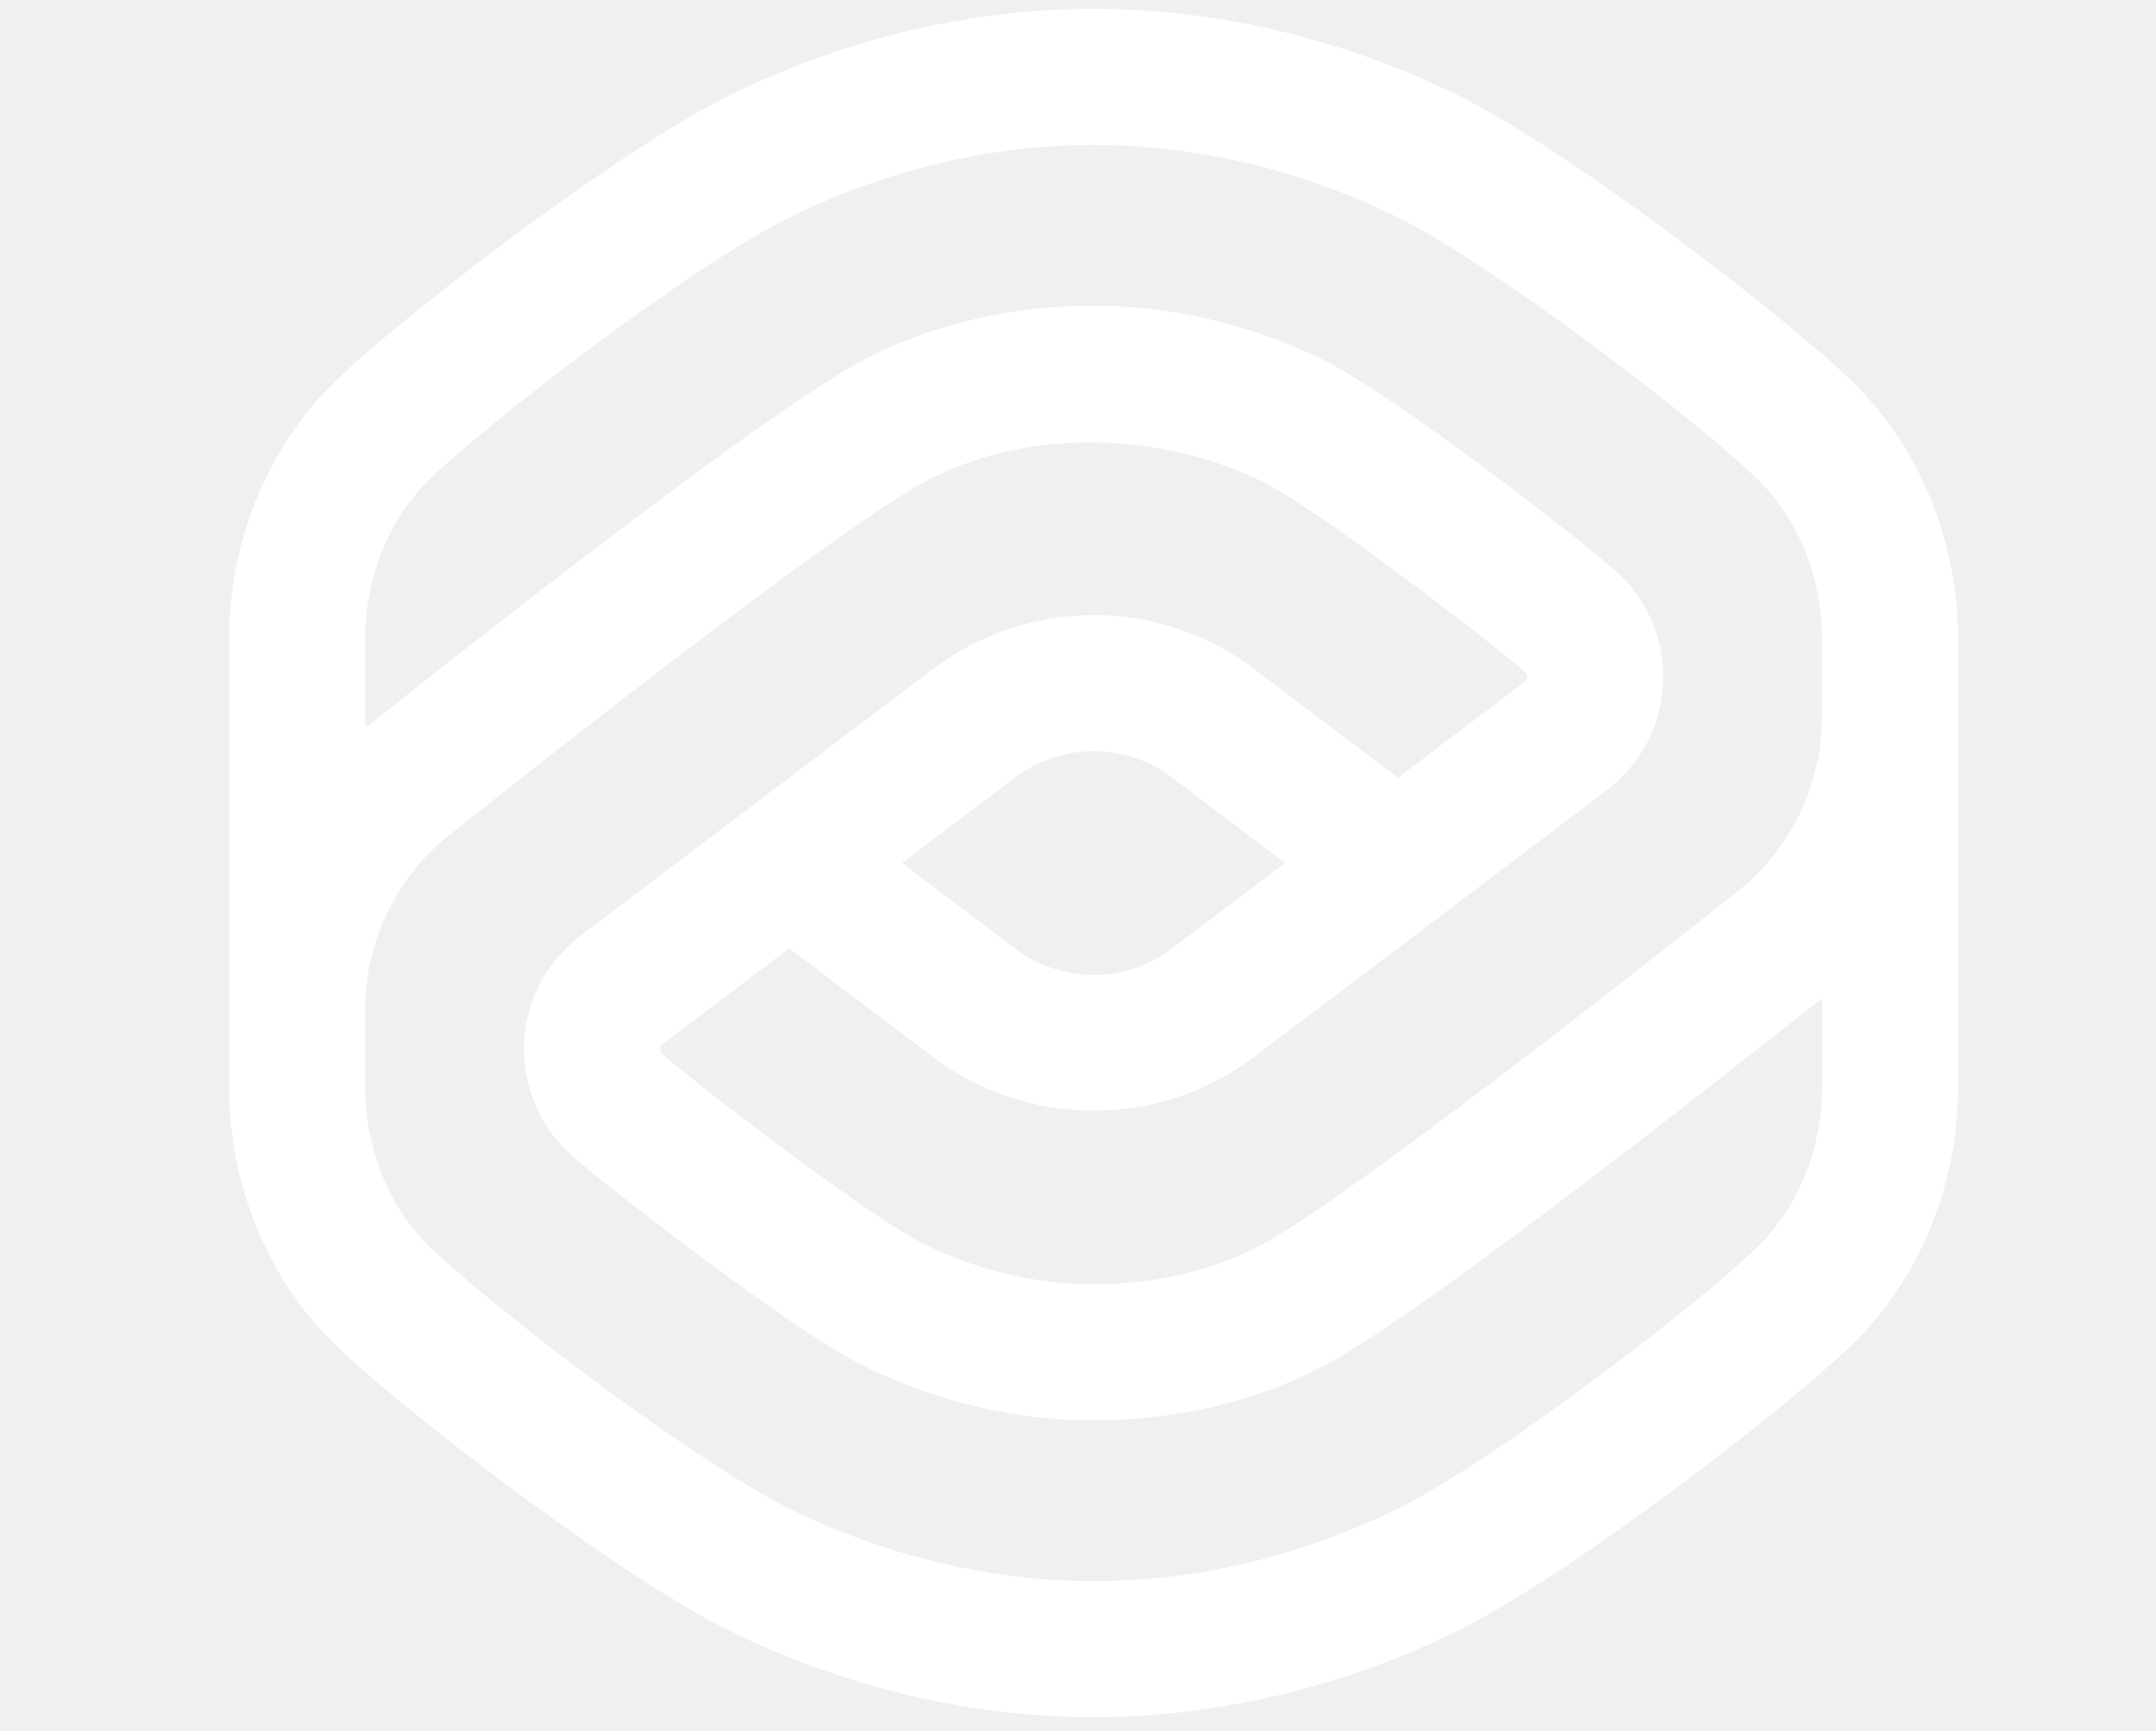
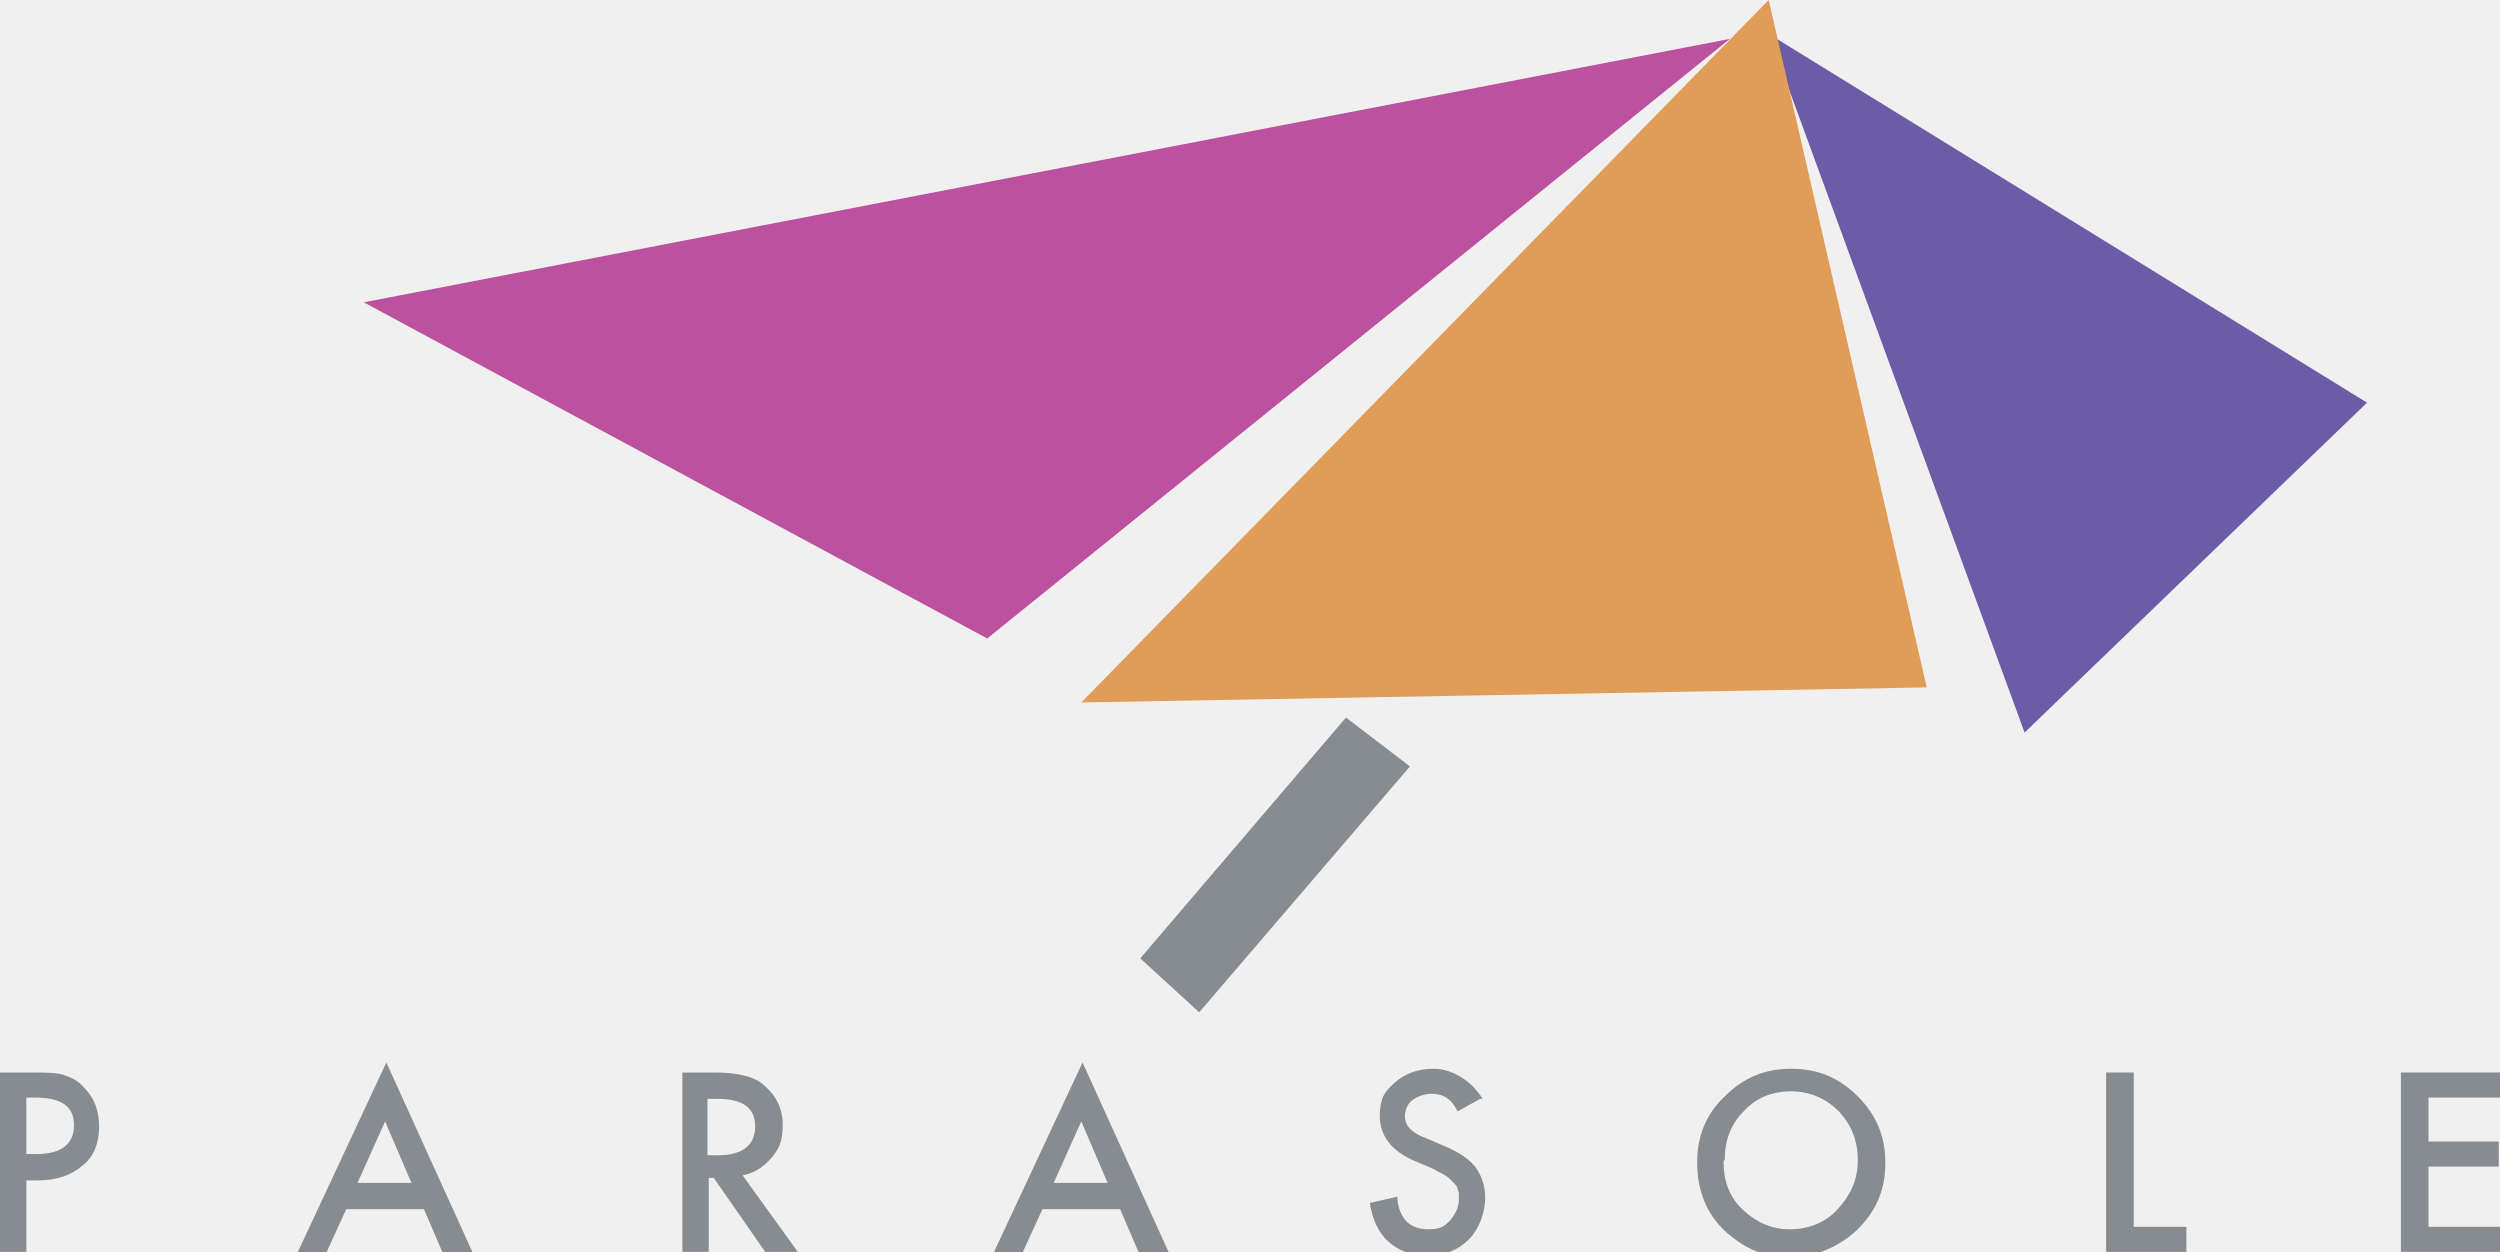
- <svg xmlns="http://www.w3.org/2000/svg" version="1.1" id="Layer_1" x="0px" y="0px" viewBox="0 0 810 650" style="enable-background:new 0 0 810 650;" xml:space="preserve">
+ <svg xmlns="http://www.w3.org/2000/svg" id="Layer_1" version="1.1" viewBox="0 0 199.3 99.8">
+   <defs>
+     <style>
+       .st0 {
+         fill: #bc529f;
+       }
+ 
+       .st0, .st1, .st2, .st3 {
+         fill-rule: evenodd;
+       }
+ 
+       .st4, .st1 {
+         fill: #878c91;
+       }
+ 
+       .st2 {
+         fill: #6c5ca7;
+       }
+ 
+       .st3 {
+         fill: #e09d58;
+       }
+     </style>
+   </defs>
+   <polyline class="st0" points="29 24.1 137.9 3.1 78.7 50.9 29 24.1" />
+   <polyline class="st2" points="161.4 58.4 141 2.7 188.7 32.1 161.4 58.4" />
+   <polyline class="st3" points="86.2 56 141 0 153.6 54.8 86.2 56" />
+   <polyline class="st1" points="90.9 76.4 107.3 57.2 112.4 61.1 95.6 80.7 90.9 76.4" />
  <g>
-     <path style="fill:#FFFFFF;" d="M698.11,145.56c-21.78-22.24-107.2-88.6-150.98-110.05C504.16,14.46,457.05,3.33,410.86,3.33   c-46.18,0-93.29,11.13-136.25,32.19c-43.76,21.44-129.21,87.8-151,110.05c-23.84,24.34-37.5,58.72-37.5,94.32v168.62   c0,35.61,13.67,69.99,37.5,94.33c21.78,22.23,107.21,88.57,151,110.04c42.98,21.05,90.09,32.19,136.25,32.19   c46.17,0,93.28-11.13,136.26-32.19c43.81-21.48,129.23-87.82,150.99-110.05c23.84-24.35,37.51-58.73,37.51-94.33V239.88   C735.62,204.28,721.95,169.91,698.11,145.56z M160.12,181.33c19.42-19.83,99.53-81.57,136.98-99.92   c35.99-17.65,75.32-26.98,113.75-26.98s77.77,9.33,113.77,26.98c37.46,18.35,117.56,80.09,136.97,99.91   c14.56,14.88,22.92,36.22,22.92,58.56v29.41c0,25.57-11.72,49.71-31.75,65.59C561.5,407.25,495.81,456.07,473.66,467.8   c-18.09,9.58-39.78,14.65-62.75,14.65c-0.04,0-0.06,0-0.1,0c-21.55,0-43.48-5.18-63.44-15c-21.19-10.42-90.1-63.5-98.75-71.76   c-0.57-0.56-0.66-1.27-0.63-1.76c0.06-1.04,0.66-1.5,0.92-1.7l47.62-36.01l54.07,40.89c17.74,13.42,38.99,20.13,60.25,20.13   c21.25,0,42.51-6.71,60.24-20.13l96.46-72.93l0,0l34.9-26.39c8.47-6.4,15.44-14.85,19.06-24.83c7.44-20.49,2.01-42.52-12.77-56.89   c-9.13-8.89-83.63-67.13-111.87-81.01c-26.94-13.25-56.69-20.24-86.03-20.24c-31.29,0-61.28,7.12-86.72,20.59   c-31.98,16.94-118.85,84.05-186.93,138.04v-33.57C137.21,217.53,145.56,196.19,160.12,181.33z M338.9,324.19l42.53-32.17   c17.33-13.1,41.52-13.08,58.85,0l42.54,32.17l-42.55,32.17c-17.41,13.16-41.44,13.16-58.84,0L338.9,324.19z M661.6,467.08   c-19.4,19.81-99.49,81.54-136.97,99.91c-36.02,17.65-75.36,26.98-113.77,26.98s-77.75-9.33-113.76-26.98   c-37.46-18.36-117.56-80.1-136.97-99.91c-14.56-14.87-22.91-36.22-22.91-58.57v-29.4c0-25.56,11.72-49.7,31.75-65.59   c91.24-72.36,156.92-121.18,179.1-132.92c35.09-18.59,85.04-19.92,126.28,0.34c21.22,10.44,90.12,63.52,98.76,71.78   c0.57,0.55,0.65,1.25,0.63,1.74c-0.06,1.05-0.68,1.52-0.92,1.7l-47.62,36.01l-54.09-40.9c-35.65-26.95-84.86-26.95-120.5,0   l-96.43,72.92l0.01,0.01l-34.83,26.33c-8.49,6.42-15.48,14.86-19.12,24.86c-7.48,20.5-2.04,42.52,12.75,56.93   c9.14,8.89,83.65,67.14,111.86,81c26.92,13.25,56.66,20.24,85.97,20.24c0.04,0,0.1,0,0.14,0c31.25,0,61.21-7.12,86.65-20.59   c31.93-16.91,118.83-84.03,186.94-138.03v33.57C684.52,430.85,676.16,452.2,661.6,467.08z" />
-     <g>
-       <path class="st0" d="M65.73,804.33C25.4,804.33,5,832.37,5,865.5c0,33.14,20.4,61.17,60.73,61.17s60.73-28.03,60.73-61.17    C126.45,832.37,106.06,804.33,65.73,804.33z M65.73,902.94c-23.2,0-34.94-18.38-34.94-37.44s11.73-37.44,34.94-37.44    s34.94,18.38,34.94,37.44S88.93,902.94,65.73,902.94z" />
-       <path class="st0" d="M615.09,804.33c-40.33,0-60.73,28.03-60.73,61.17c0,33.14,20.4,61.17,60.73,61.17s60.73-28.03,60.73-61.17    C675.82,832.37,655.42,804.33,615.09,804.33z M615.09,902.94c-23.2,0-34.94-18.38-34.94-37.44s11.73-37.44,34.94-37.44    s34.94,18.38,34.94,37.44S638.29,902.94,615.09,902.94z" />
-       <path class="st0" d="M216.31,902.94c-23.2,0-38.84-18.38-38.84-37.44s11.73-37.44,34.94-37.44c14.98,0,26.57,7.44,32.54,16.98    l2.47-1.85v-29.3c-8.73-4.83-22.31-9.56-35-9.56c-40.33,0-60.73,28.03-60.73,61.17s24.3,61.17,64.63,61.17    c12.69,0,27.11-4.17,35.42-9.22v-30.23l-2.39-1.79C243.57,894.55,230.35,902.94,216.31,902.94z" />
-       <path class="st0" d="M478.76,804.35c-18.54,0-32.48,1.16-46.04,1.16h-3.89c0,0,0.38,14.8,0.38,60s-0.38,60-0.38,60h25.79    c0,0-0.18-7.13-0.3-26.57c4.56,0.52,10.77,0.98,18.69,0.98c34.83,0,56.4-16.37,56.4-48.48    C529.42,825.12,511.66,804.35,478.76,804.35z M473.91,876.93c-7.38,0-14.38-0.54-19.66-1.1c0-3.26-0.01-6.68-0.01-10.33    c0-15.7,0.05-27.72,0.11-36.74c3.9-0.94,9.48-1.83,16.7-1.83c26.34,0,33.35,9.54,33.35,24.99    C504.4,864.87,496.07,876.93,473.91,876.93z" />
-       <path class="st0" d="M754.34,804.35c-18.54,0-32.48,1.16-46.04,1.16h-3.89c0,0,0.38,14.8,0.38,60s-0.38,60-0.38,60h25.79    c0,0-0.18-7.13-0.3-26.57c4.56,0.52,10.77,0.98,18.69,0.98c34.83,0,56.4-16.37,56.4-48.48C805,825.12,787.24,804.35,754.34,804.35    z M749.49,876.93c-7.38,0-14.38-0.54-19.66-1.1c0-3.26-0.01-6.68-0.01-10.33c0-15.7,0.05-27.72,0.11-36.74    c3.9-0.94,9.48-1.83,16.7-1.83c26.34,0,33.35,9.54,33.35,24.99C779.98,864.87,771.65,876.93,749.49,876.93z" />
-       <path class="st0" d="M392.37,805.5h-25.79c0,0,0.38,14.8,0.38,60c0,24.1-8.95,37.44-28.9,37.44c-19.95,0-28.9-13.34-28.9-37.44    c0-45.2,0.38-60,0.38-60h-25.79c0,0,0.19,14.8,0.19,60l0,0c0,0,0,0,0,0c0,33.14,13.78,61.17,54.11,61.17s54.11-28.03,54.11-61.17    c0,0,0,0,0,0l0,0C392.17,820.3,392.37,805.5,392.37,805.5z" />
-     </g>
+     <path class="st4" d="M2.1,94v5.8H0v-14.3h2.4c1.2,0,2.1,0,2.7.2.6.2,1.2.5,1.6,1,.8.8,1.2,1.8,1.2,3.1s-.4,2.4-1.3,3.1c-.9.8-2.1,1.2-3.6,1.2h-1ZM2.1,92h.8c2,0,3-.8,3-2.3s-1-2.2-3.1-2.2h-.7v4.5Z" />
+     <path class="st4" d="M33.7,96.4h-6.1l-1.6,3.5h-2.3l7.1-15.2,6.9,15.2h-2.4l-1.5-3.5ZM32.8,94.3l-2.1-4.9-2.2,4.9h4.4Z" />
+     <path class="st4" d="M59.2,93.7l4.4,6.1h-2.6l-4.1-5.9h-.4v5.9h-2.1v-14.3h2.5c1.9,0,3.3.3,4.1,1.1.9.8,1.4,1.8,1.4,3.1s-.3,1.9-.9,2.6c-.6.7-1.3,1.2-2.3,1.4ZM56.5,92.1h.7c2,0,3-.8,3-2.3s-1-2.2-3-2.2h-.8v4.5Z" />
+     <path class="st4" d="M89.2,96.4h-6.1l-1.6,3.5h-2.3l7.1-15.2,6.9,15.2h-2.4l-1.5-3.5ZM88.3,94.3l-2.1-4.9-2.2,4.9h4.4Z" />
+     <path class="st4" d="M118,87.6l-1.8,1c-.3-.6-.6-.9-.9-1.1-.3-.2-.7-.3-1.2-.3s-1.1.2-1.5.5c-.4.3-.6.8-.6,1.3,0,.7.5,1.3,1.6,1.7l1.4.6c1.2.5,2,1,2.6,1.7.5.7.8,1.5.8,2.5s-.4,2.4-1.3,3.3c-.9.9-2,1.3-3.3,1.3s-2.3-.4-3.1-1.1c-.8-.7-1.3-1.8-1.5-3.1l2.2-.5c0,.8.3,1.4.5,1.7.4.6,1.1.9,2,.9s1.2-.2,1.7-.7c.4-.5.7-1,.7-1.7s0-.5-.1-.8c0-.2-.2-.4-.4-.6-.2-.2-.4-.4-.6-.5-.3-.2-.6-.3-.9-.5l-1.4-.6c-2-.8-2.9-2.1-2.9-3.6s.4-2,1.2-2.7c.8-.7,1.8-1.1,3.1-1.1s2.9.8,3.9,2.4Z" />
+     <path class="st4" d="M135.3,92.6c0-2,.7-3.8,2.2-5.2,1.5-1.5,3.2-2.2,5.3-2.2s3.8.7,5.3,2.2c1.5,1.5,2.2,3.2,2.2,5.3s-.7,3.8-2.2,5.3c-1.5,1.4-3.3,2.2-5.4,2.2s-3.5-.6-5-1.9c-1.6-1.4-2.4-3.3-2.4-5.6ZM137.4,92.6c0,1.6.5,2.9,1.6,3.9,1.1,1,2.3,1.5,3.7,1.5s2.8-.5,3.8-1.6c1-1.1,1.6-2.3,1.6-3.9s-.5-2.8-1.5-3.9c-1-1-2.3-1.6-3.8-1.6s-2.8.5-3.8,1.6c-1,1-1.5,2.3-1.5,3.8Z" />
+     <path class="st4" d="M170.1,85.5v12.3h4.2v2h-6.4v-14.3h2.1Z" />
+     <path class="st4" d="M199.3,87.5h-5.7v3.5h5.6v2h-5.6v4.8h5.7v2h-7.9v-14.3h7.9v2Z" />
  </g>
</svg>
